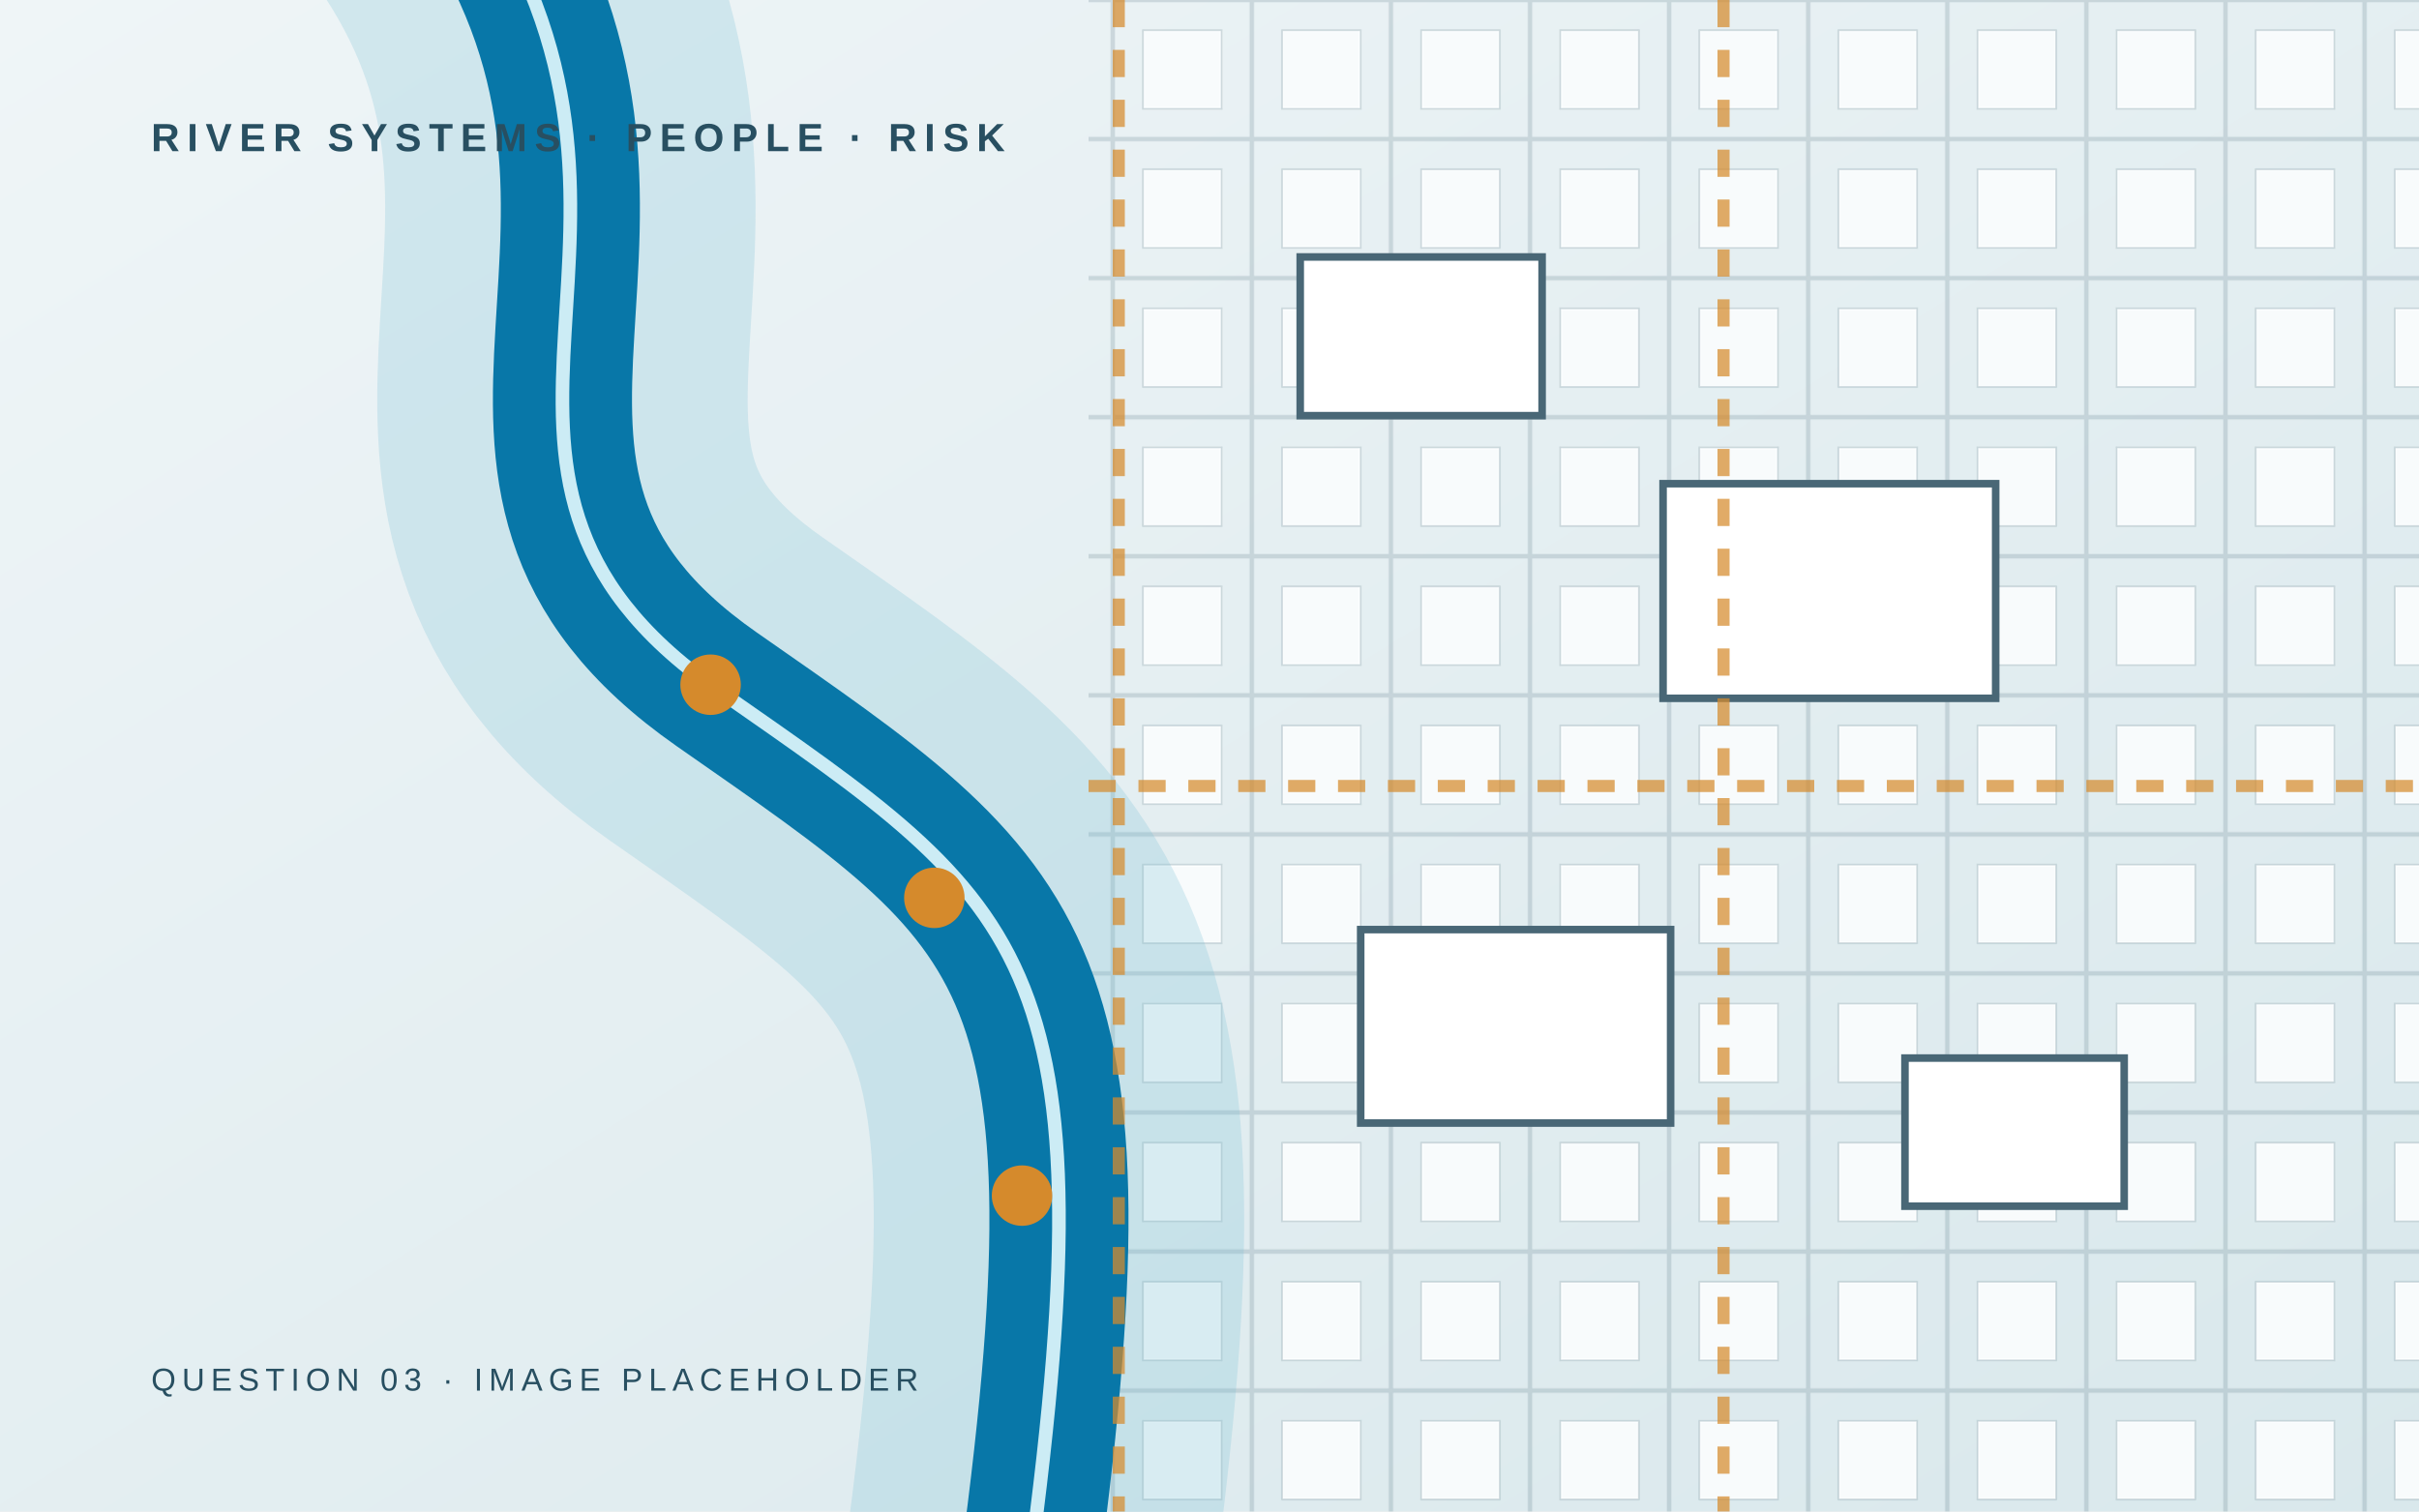
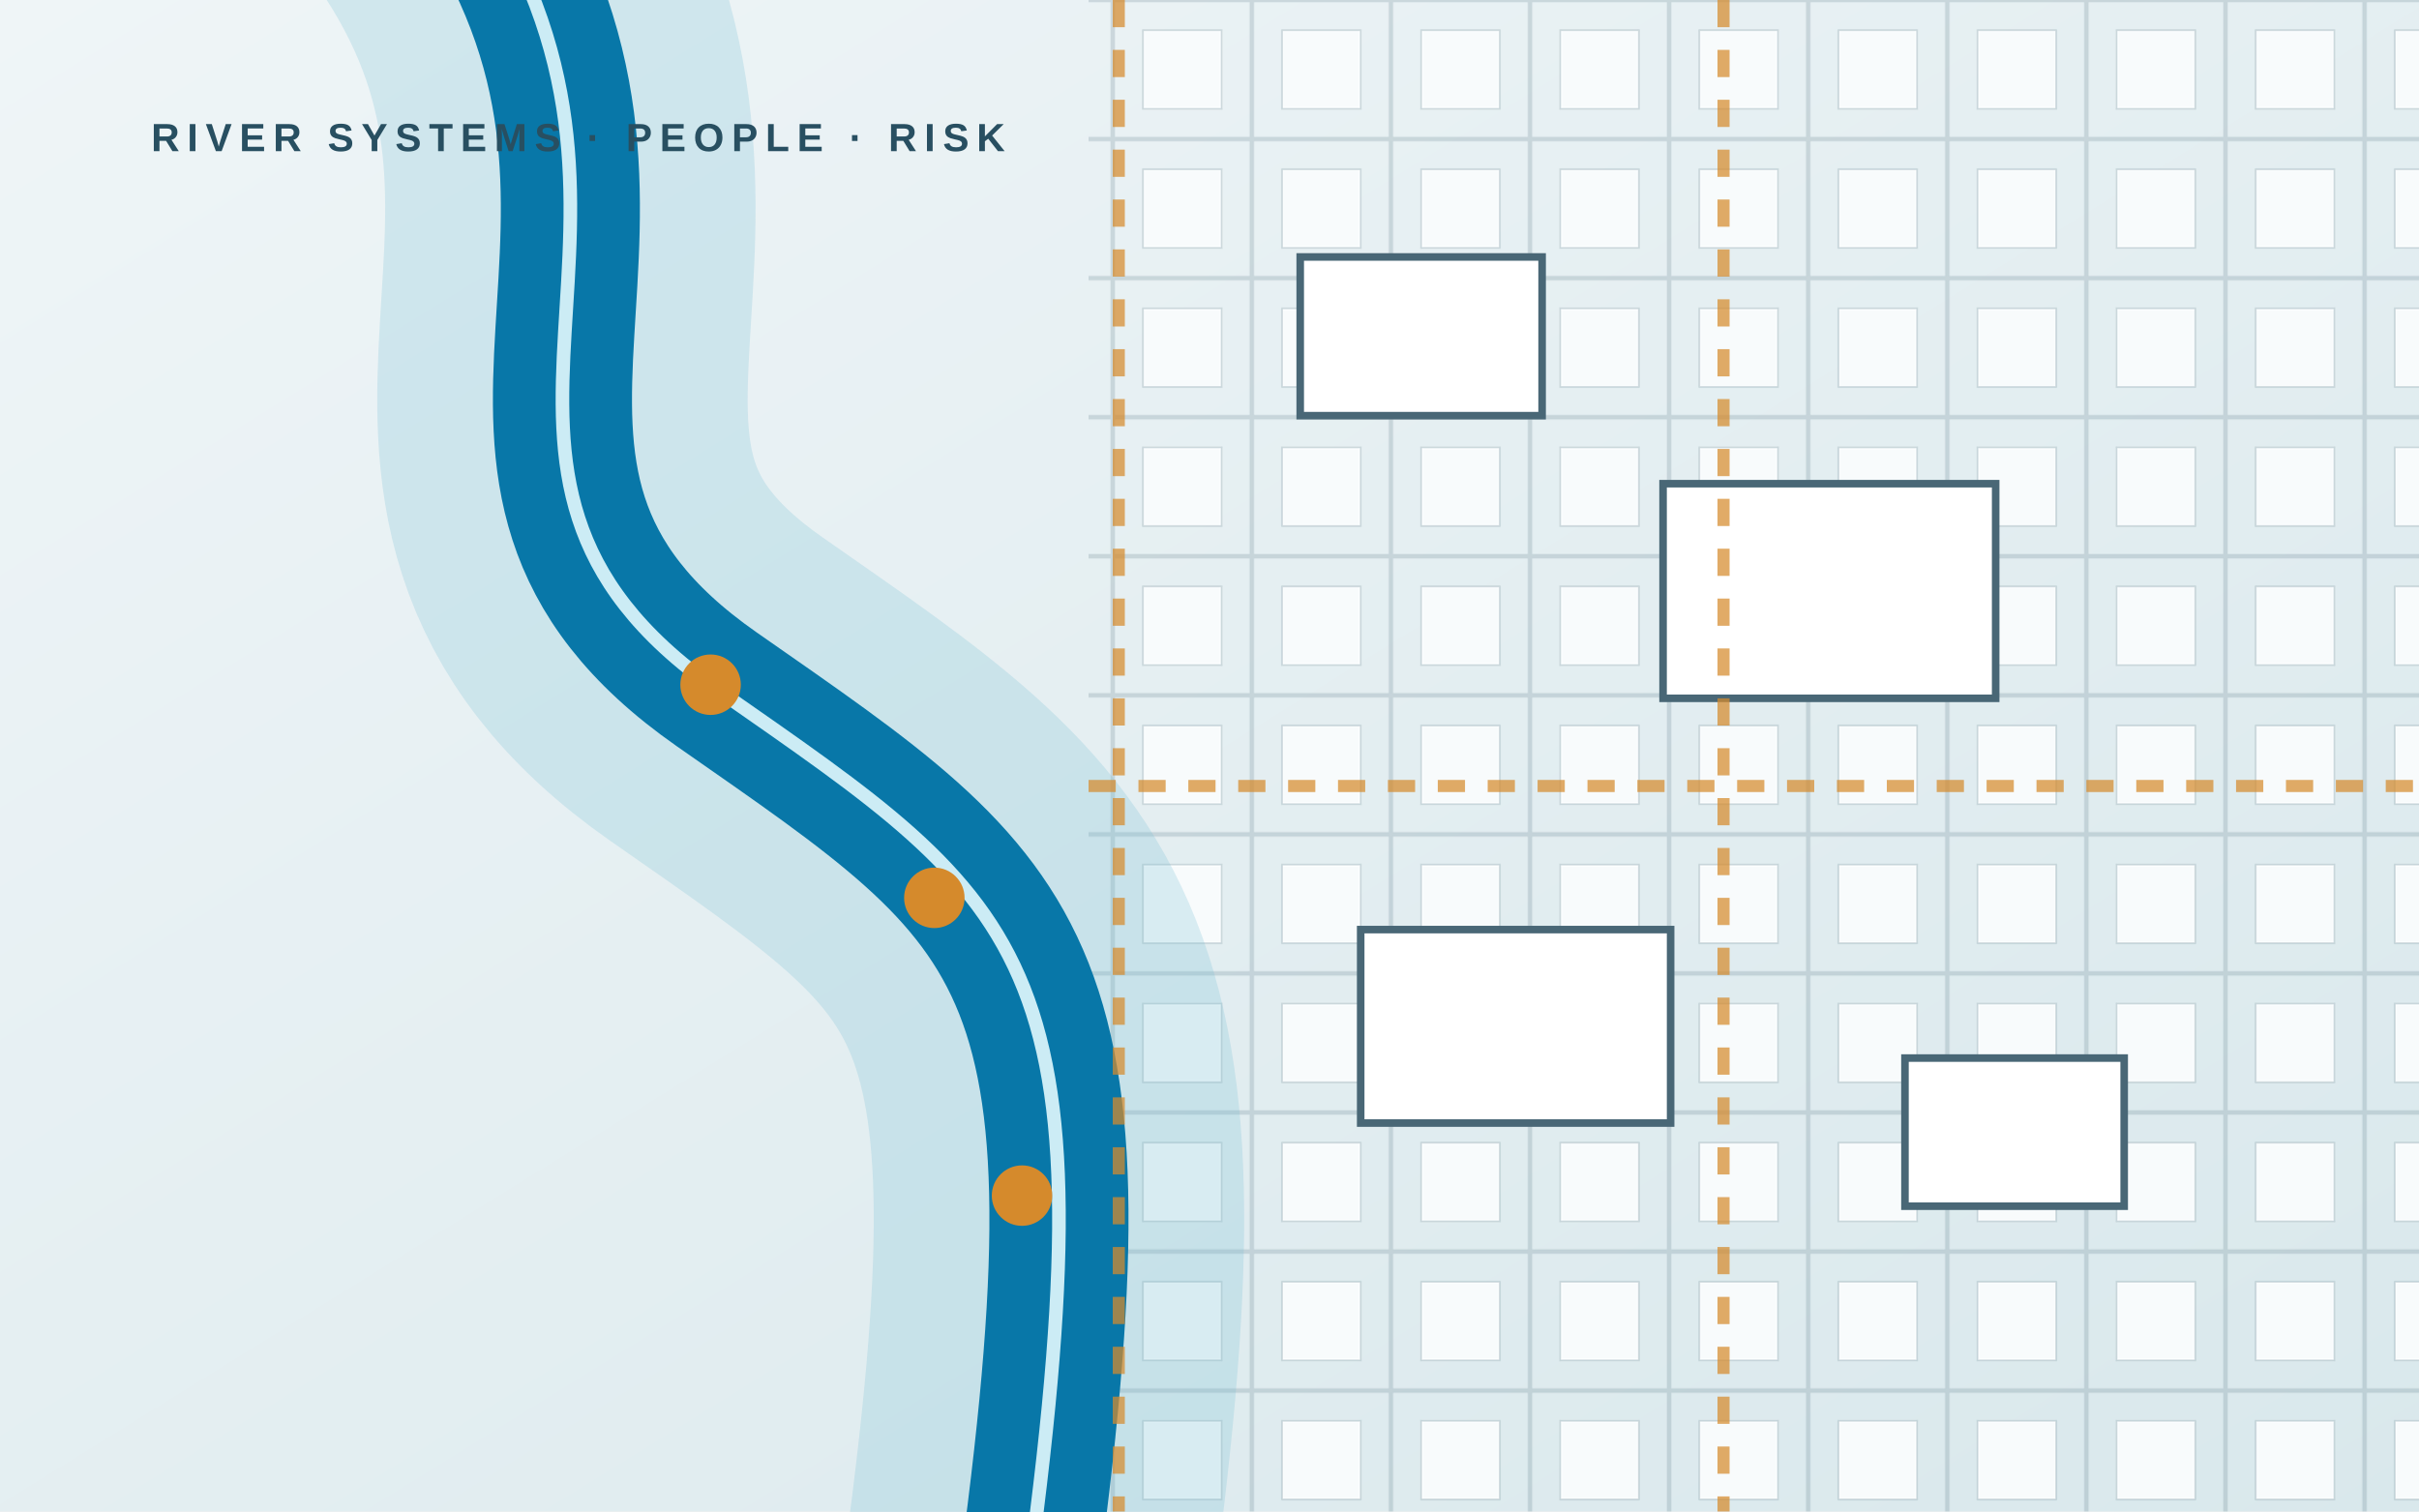
<svg xmlns="http://www.w3.org/2000/svg" viewBox="0 0 1600 1000" role="img" aria-labelledby="title desc">
  <defs>
    <linearGradient id="bg" x1="0" y1="0" x2="1" y2="1">
      <stop stop-color="#eff5f7" />
      <stop offset="1" stop-color="#d9e8ec" />
    </linearGradient>
    <pattern id="urban" width="92" height="92" patternUnits="userSpaceOnUse">
      <path d="M0 0H92V92H0Z" fill="none" stroke="#3f6070" stroke-opacity=".18" stroke-width="3" />
      <path d="M20 20h52v52H20z" fill="#f8fbfc" stroke="#3f6070" stroke-opacity=".22" />
    </pattern>
  </defs>
  <rect width="1600" height="1000" fill="url(#bg)" />
  <rect x="720" width="880" height="1000" fill="url(#urban)" />
  <path d="M310-80C470 150 265 310 474 456S740 630 675 1080" fill="none" stroke="#77bed4" stroke-width="245" opacity=".25" />
  <path d="M310-80C470 150 265 310 474 456S740 630 675 1080" fill="none" stroke="#0877a8" stroke-width="92" />
  <path d="M310-80C470 150 265 310 474 456S740 630 675 1080" fill="none" stroke="#ccecf5" stroke-width="9" />
  <g fill="#d58a2c">
    <circle cx="470" cy="453" r="20" />
    <circle cx="618" cy="594" r="20" />
    <circle cx="676" cy="791" r="20" />
  </g>
  <g fill="#fff" stroke="#496776" stroke-width="5">
    <rect x="860" y="170" width="160" height="105" />
    <rect x="1100" y="320" width="220" height="142" />
    <rect x="900" y="615" width="205" height="128" />
    <rect x="1260" y="700" width="145" height="98" />
  </g>
  <path d="M740 0v1000M1140 0v1000M720 520h880" fill="none" stroke="#d58a2c" stroke-width="8" stroke-dasharray="18 15" opacity=".72" />
  <text x="100" y="100" fill="#284f61" font-family="Arial, sans-serif" font-size="26" font-weight="700" letter-spacing="5">RIVER SYSTEMS · PEOPLE · RISK</text>
-   <text x="100" y="920" fill="#284f61" font-family="Arial, sans-serif" font-size="21" letter-spacing="4">QUESTION 03 · IMAGE PLACEHOLDER</text>
</svg>
